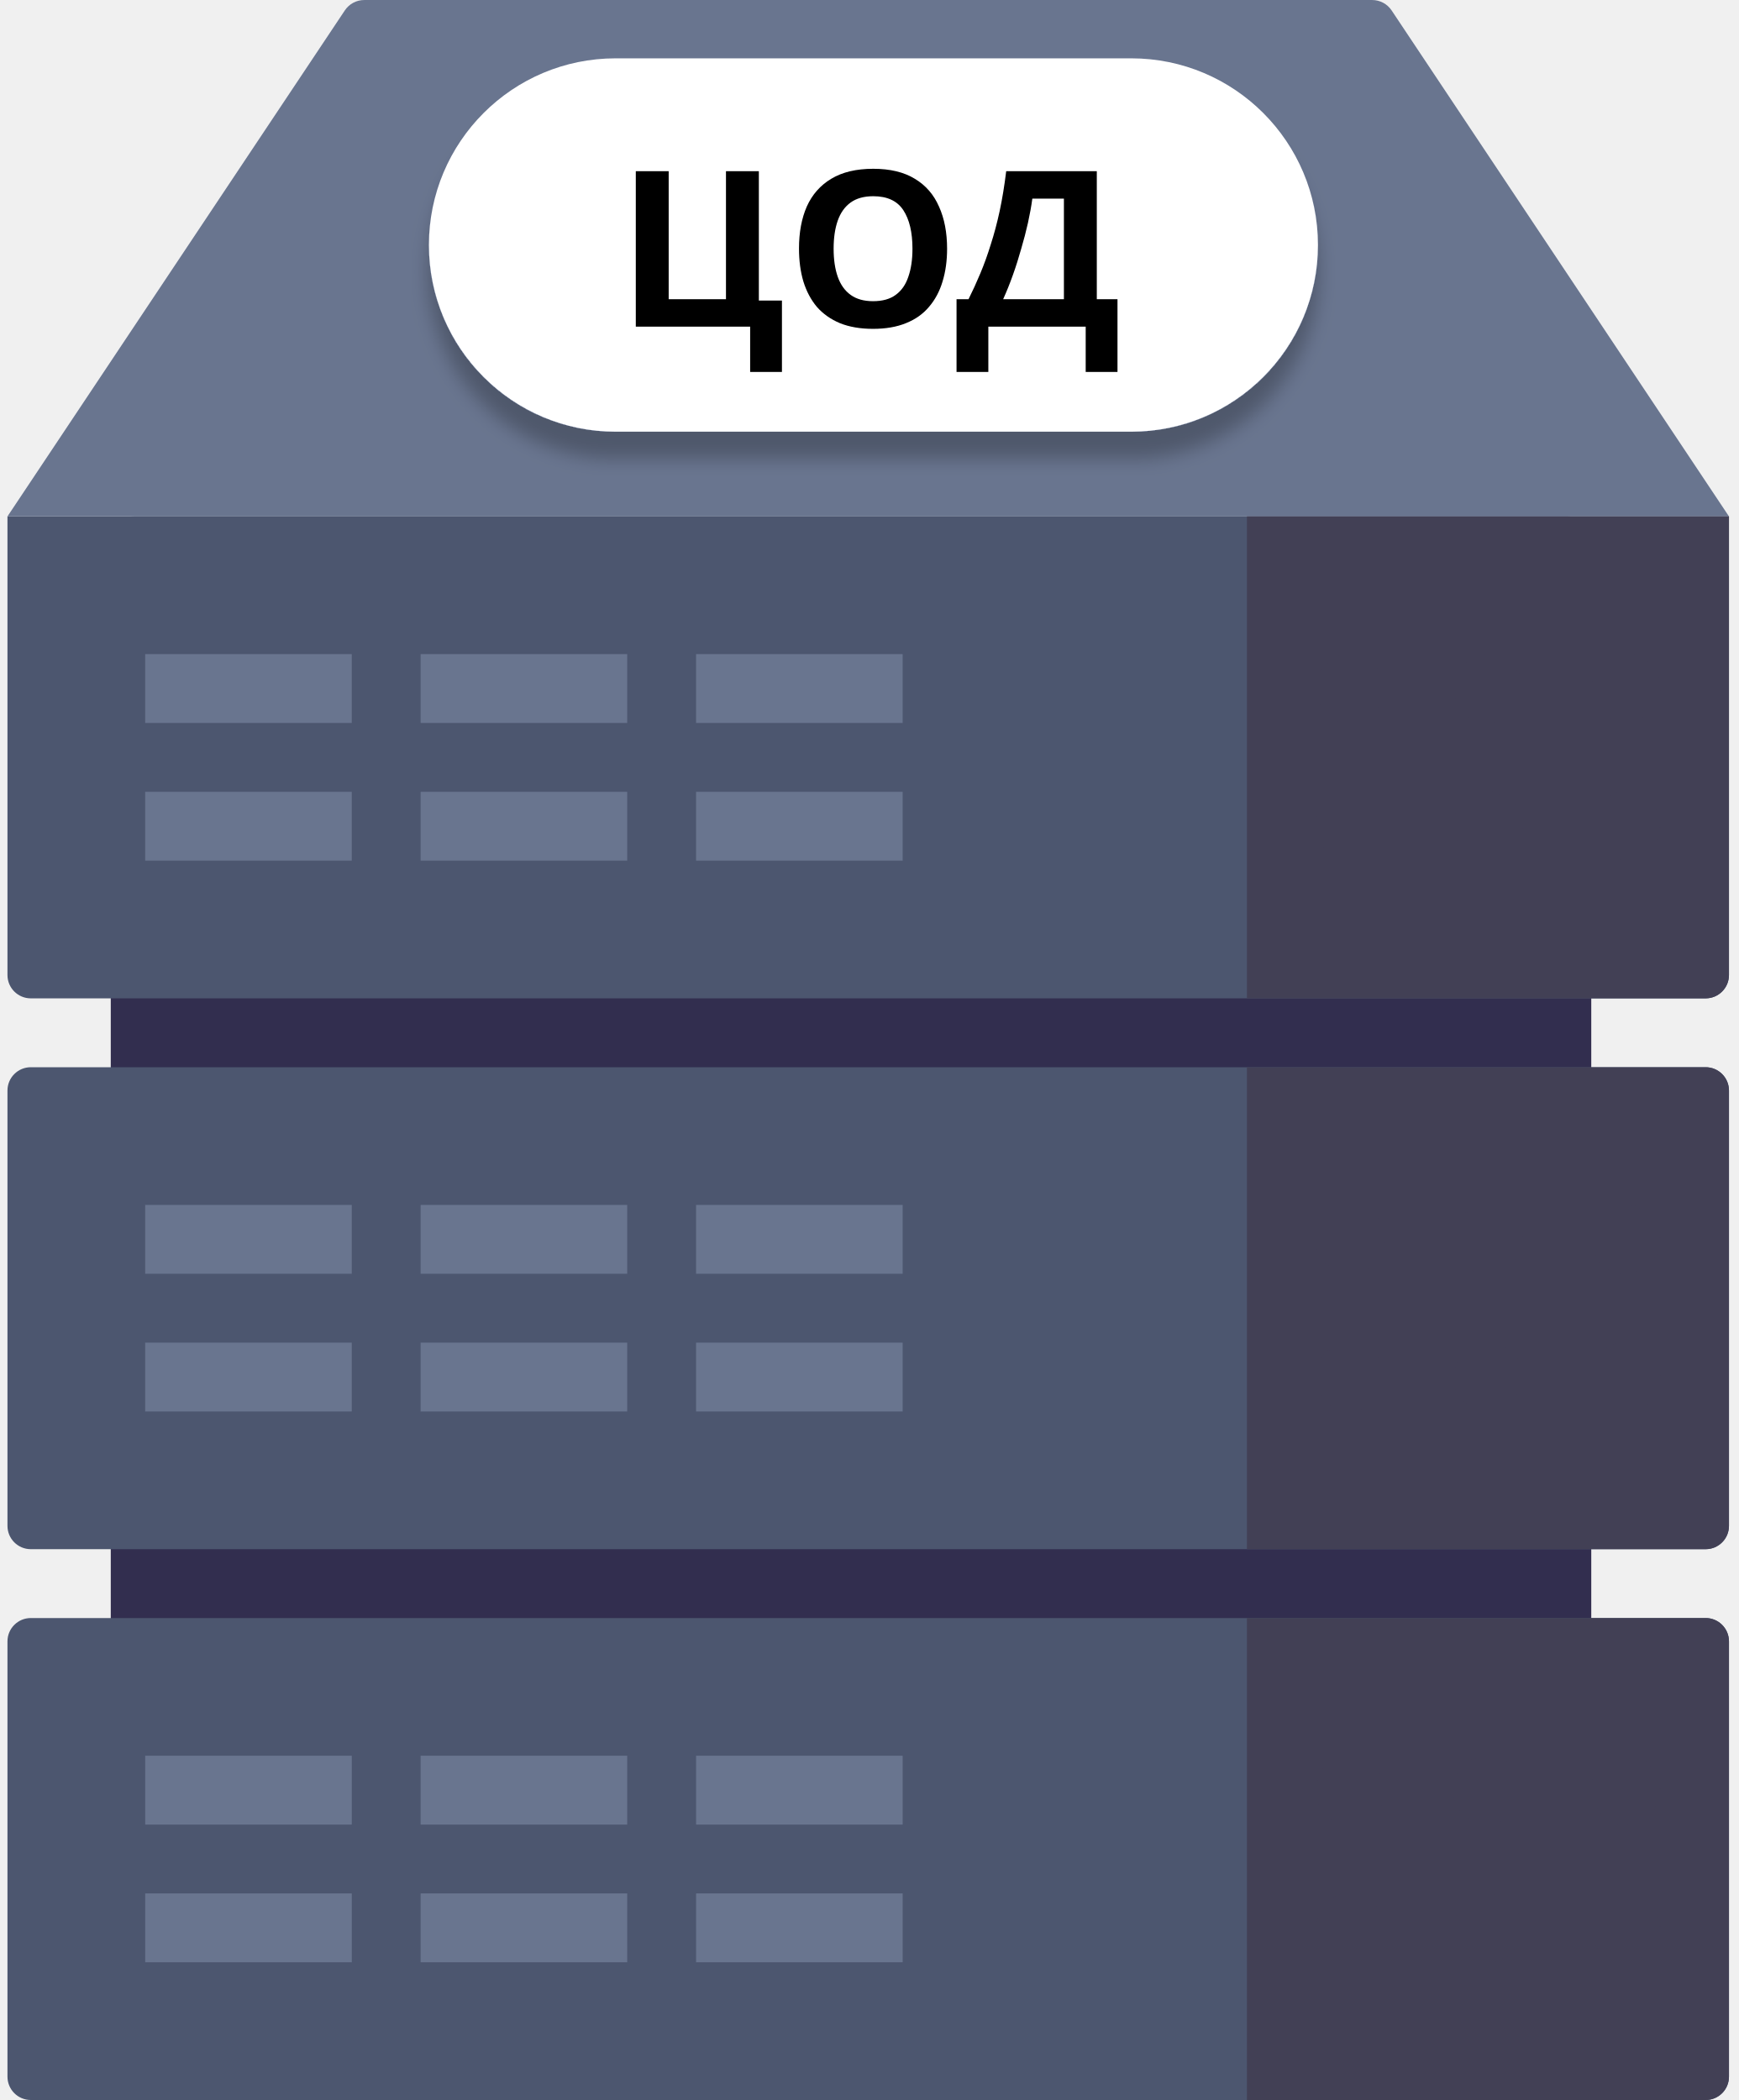
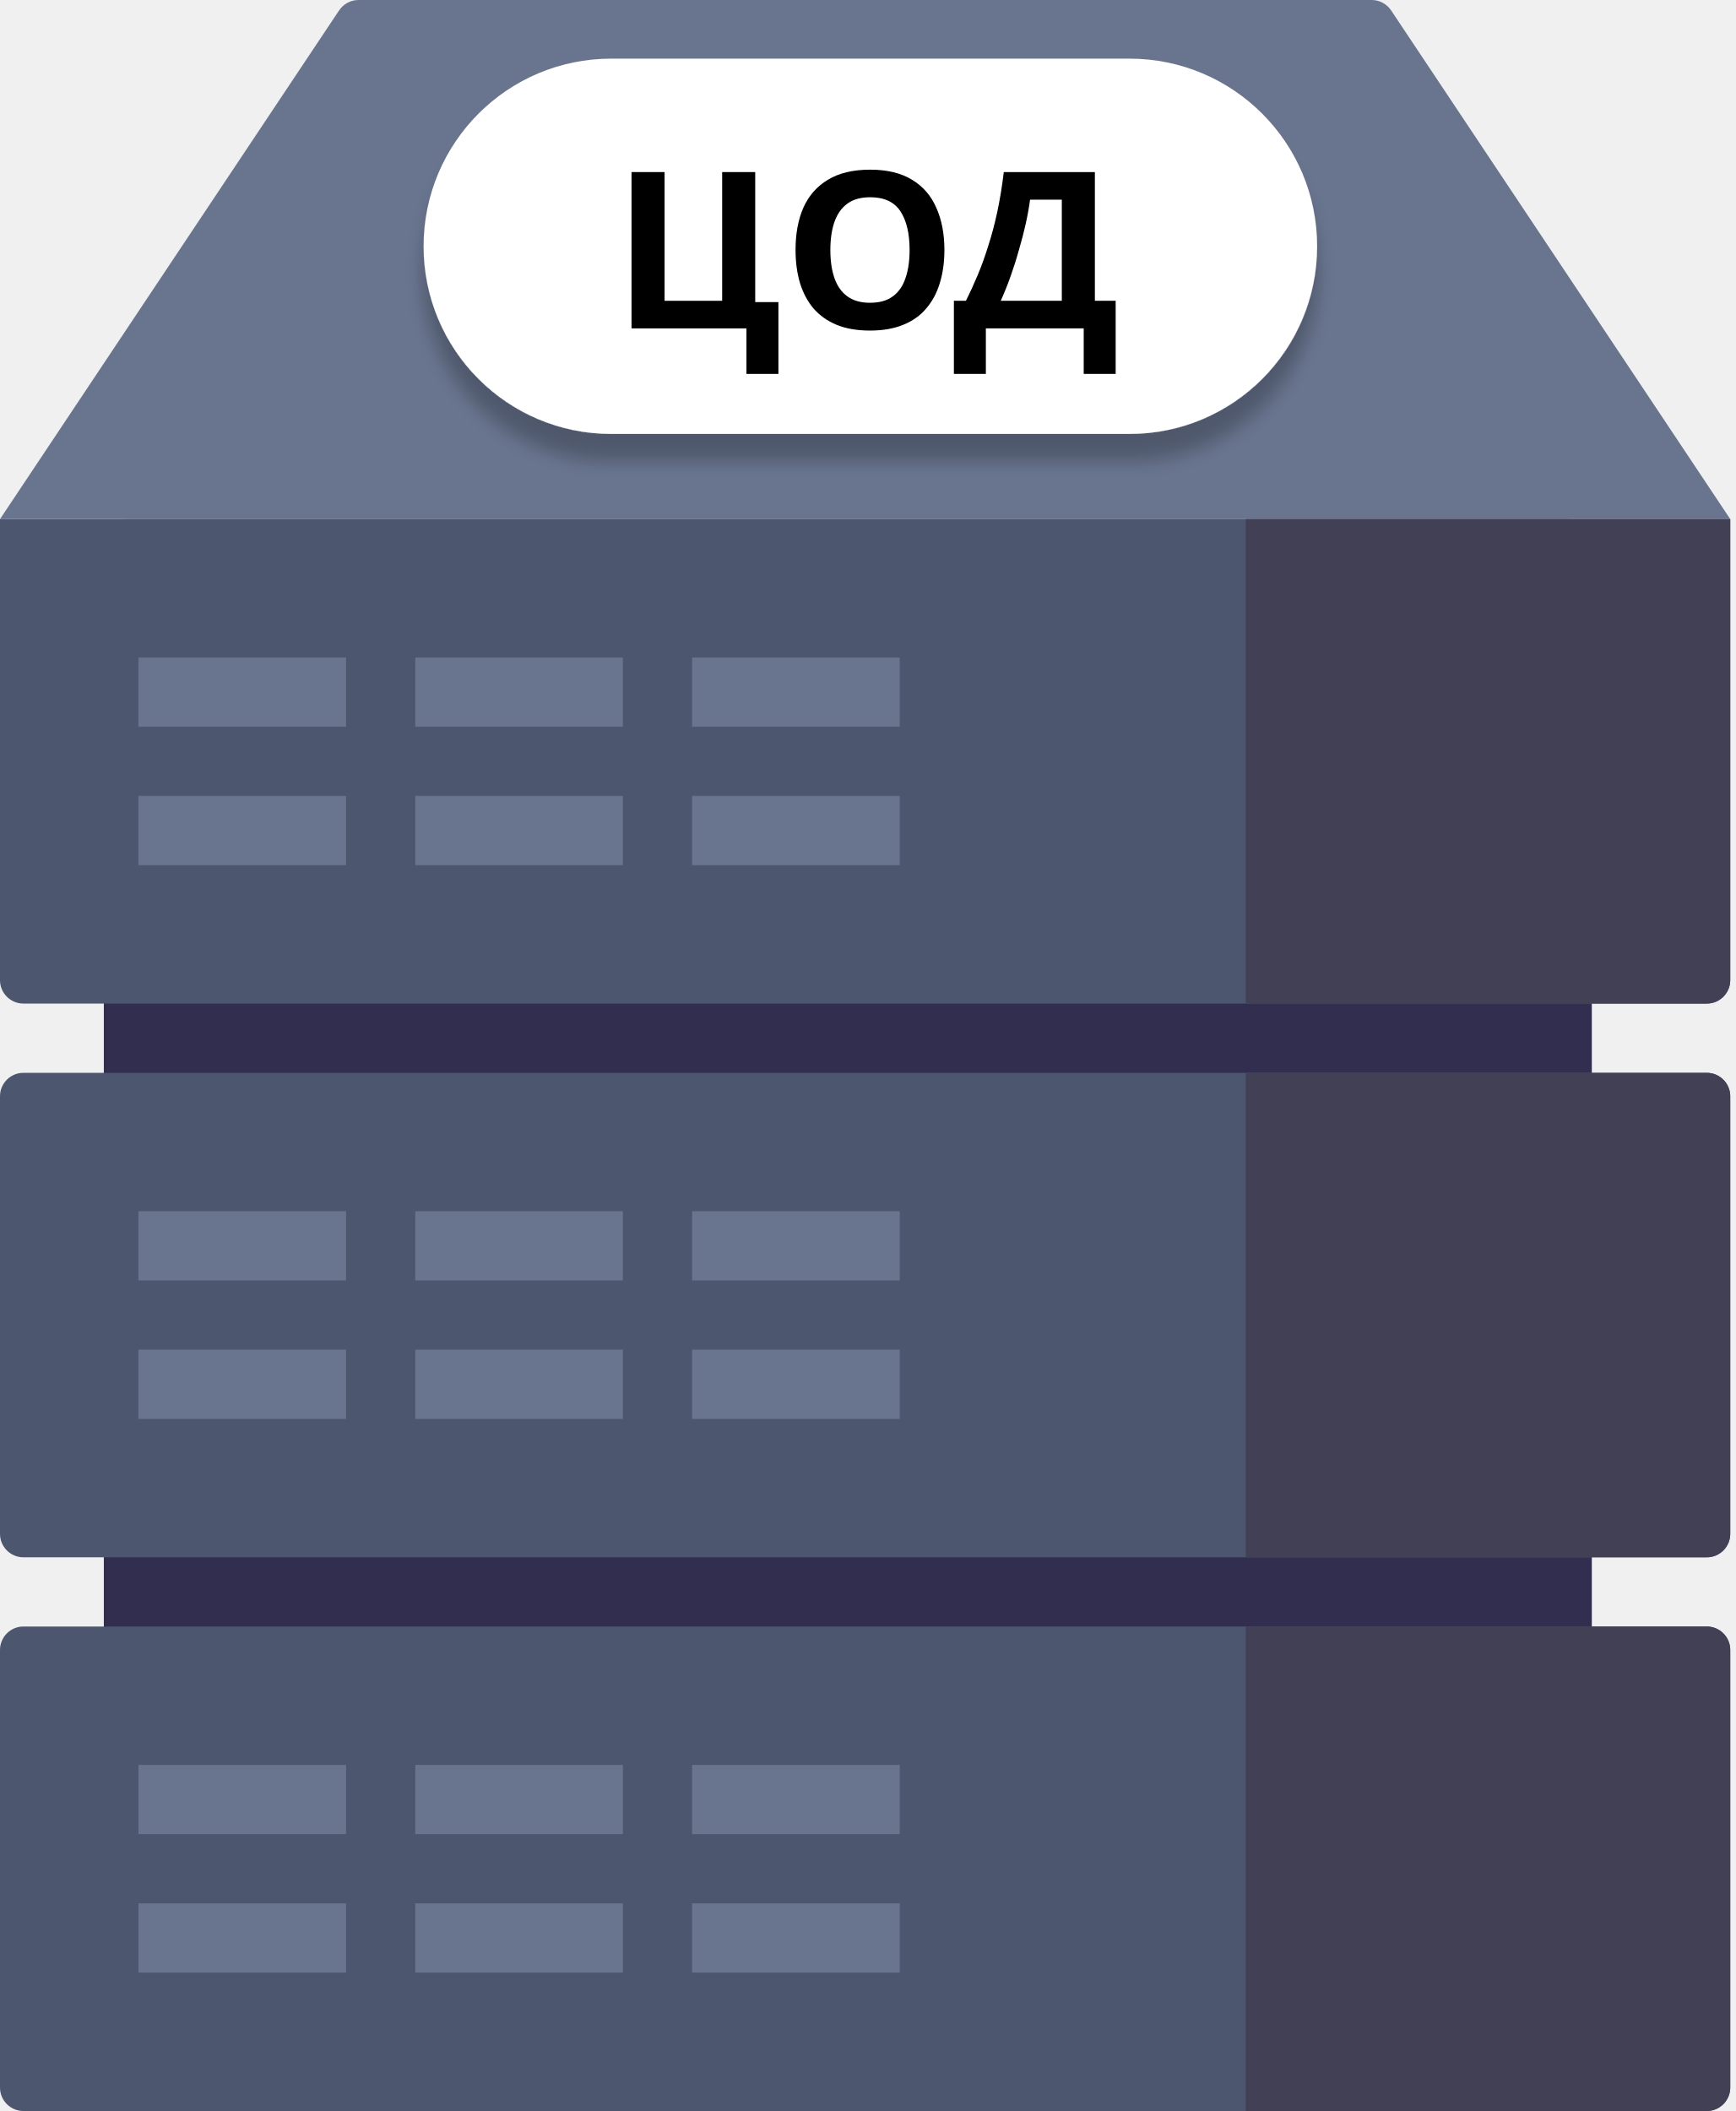
- <svg xmlns="http://www.w3.org/2000/svg" width="149" height="180" viewBox="0 0 149 180" fill="none">
-   <rect x="9.493" y="44.263" width="126.885" height="135.737" rx="2" fill="#322E4F" />
-   <path d="M0.64 44.263H148.18V83.574C148.18 84.679 147.285 85.574 146.18 85.574H2.64C1.535 85.574 0.64 84.679 0.64 83.574V44.263Z" fill="#4C566F" />
-   <rect x="12.442" y="56.066" width="17.705" height="5.902" fill="#69758F" />
-   <rect x="36.049" y="56.066" width="17.705" height="5.902" fill="#69758F" />
-   <rect x="59.656" y="56.066" width="17.705" height="5.902" fill="#69758F" />
-   <rect x="12.442" y="67.87" width="17.705" height="5.902" fill="#69758F" />
-   <rect x="36.049" y="67.87" width="17.705" height="5.902" fill="#69758F" />
-   <rect x="59.656" y="67.87" width="17.705" height="5.902" fill="#69758F" />
-   <path d="M0.64 44.263H148.18L119.266 0.891C118.895 0.335 118.27 0.001 117.602 0.001H31.218C30.549 0.001 29.925 0.335 29.554 0.891L0.64 44.263Z" fill="#69758F" />
-   <rect x="0.64" y="91.476" width="147.541" height="41.311" rx="2" fill="#4C566F" />
-   <rect x="12.442" y="103.279" width="17.705" height="5.902" fill="#69758F" />
-   <rect x="36.049" y="103.279" width="17.705" height="5.902" fill="#69758F" />
-   <rect x="59.656" y="103.279" width="17.705" height="5.902" fill="#69758F" />
-   <rect x="12.442" y="115.083" width="17.705" height="5.902" fill="#69758F" />
-   <rect x="36.049" y="115.083" width="17.705" height="5.902" fill="#69758F" />
-   <rect x="59.656" y="115.083" width="17.705" height="5.902" fill="#69758F" />
-   <rect x="0.64" y="138.689" width="147.541" height="41.311" rx="2" fill="#4C566F" />
-   <rect x="12.443" y="150.49" width="17.705" height="5.902" fill="#69758F" />
-   <rect x="36.05" y="150.49" width="17.705" height="5.902" fill="#69758F" />
-   <rect x="59.657" y="150.49" width="17.705" height="5.902" fill="#69758F" />
-   <rect x="12.443" y="162.294" width="17.705" height="5.902" fill="#69758F" />
-   <rect x="36.05" y="162.294" width="17.705" height="5.902" fill="#69758F" />
-   <rect x="59.657" y="162.294" width="17.705" height="5.902" fill="#69758F" />
-   <path d="M106.869 44.263H148.18V83.574C148.18 84.679 147.285 85.574 146.18 85.574H106.869V44.263Z" fill="#424055" />
-   <circle cx="115.721" cy="59.017" r="2.951" fill="#424055" />
-   <circle cx="127.524" cy="59.017" r="2.951" fill="#424055" />
-   <circle cx="139.328" cy="59.017" r="2.951" fill="#424055" />
-   <circle cx="115.721" cy="70.821" r="2.951" fill="#424055" />
-   <circle cx="127.524" cy="70.821" r="2.951" fill="#424055" />
-   <circle cx="139.328" cy="70.821" r="2.951" fill="#424055" />
-   <path d="M106.869 91.476H146.181C147.285 91.476 148.18 92.371 148.18 93.476V130.787C148.18 131.892 147.285 132.787 146.18 132.787H106.869V91.476Z" fill="#424055" />
-   <circle cx="115.721" cy="106.23" r="2.951" fill="#424055" />
-   <circle cx="127.524" cy="106.23" r="2.951" fill="#424055" />
-   <circle cx="139.328" cy="106.23" r="2.951" fill="#424055" />
-   <circle cx="115.721" cy="118.034" r="2.951" fill="#424055" />
-   <circle cx="127.524" cy="118.034" r="2.951" fill="#424055" />
-   <circle cx="139.328" cy="118.034" r="2.951" fill="#424055" />
-   <path d="M106.869 138.689H146.181C147.285 138.689 148.18 139.585 148.18 140.689V178.001C148.18 179.105 147.285 180.001 146.18 180.001H106.869V138.689Z" fill="#424055" />
-   <circle cx="115.721" cy="153.441" r="2.951" fill="#424055" />
-   <circle cx="127.524" cy="153.441" r="2.951" fill="#424055" />
-   <circle cx="139.327" cy="153.441" r="2.951" fill="#424055" />
-   <circle cx="115.721" cy="165.245" r="2.951" fill="#424055" />
-   <circle cx="127.524" cy="165.245" r="2.951" fill="#424055" />
-   <circle cx="139.327" cy="165.245" r="2.951" fill="#424055" />
-   <g filter="url(#filter0_d_399_4187)">
-     <rect x="36.762" y="5" width="76.191" height="32" rx="16" fill="white" />
+ <svg xmlns="http://www.w3.org/2000/svg" width="148" height="180" viewBox="0 0 148 180" fill="none">
+   <path d="M8.853 46.262C8.853 45.157 9.748 44.262 10.852 44.262H133.737C134.842 44.262 135.737 45.157 135.737 46.262V177.999C135.737 179.104 134.842 179.999 133.737 179.999H10.852C9.748 179.999 8.853 179.104 8.853 177.999V46.262Z" fill="#322E4F" />
+   <path d="M0 44.262H147.541V83.573C147.541 84.678 146.645 85.573 145.541 85.573H2C0.895 85.573 0 84.678 0 83.573V44.262Z" fill="#4C566F" />
+   <path d="M11.803 56.066H29.508V61.968H11.803V56.066Z" fill="#69758F" />
+   <path d="M35.409 56.066H53.114V61.968H35.409V56.066Z" fill="#69758F" />
+   <path d="M59.017 56.066H76.722V61.968H59.017V56.066Z" fill="#69758F" />
+   <path d="M11.803 67.869H29.508V73.771H11.803V67.869Z" fill="#69758F" />
+   <path d="M35.409 67.869H53.114V73.771H35.409V67.869Z" fill="#69758F" />
+   <path d="M59.017 67.869H76.722V73.771H59.017V67.869Z" fill="#69758F" />
+   <path d="M0 44.262H147.541L118.626 0.89C118.255 0.334 117.631 -0 116.962 -0H30.578C29.91 -0 29.285 0.334 28.914 0.89L0 44.262Z" fill="#69758F" />
+   <path d="M0 93.477C0 92.372 0.895 91.477 2 91.477H145.541C146.645 91.477 147.541 92.372 147.541 93.477V130.788C147.541 131.892 146.645 132.788 145.541 132.788H2C0.895 132.788 0 131.892 0 130.788V93.477Z" fill="#4C566F" />
+   <path d="M11.803 103.279H29.508V109.181H11.803V103.279Z" fill="#69758F" />
+   <path d="M35.409 103.279H53.114V109.181H35.409V103.279Z" fill="#69758F" />
+   <path d="M59.017 103.279H76.722V109.181H59.017V103.279Z" fill="#69758F" />
+   <path d="M11.803 115.084H29.508V120.986H11.803V115.084Z" fill="#69758F" />
+   <path d="M35.409 115.084H53.114V120.986H35.409V115.084Z" fill="#69758F" />
+   <path d="M59.017 115.084H76.722V120.986H59.017V115.084Z" fill="#69758F" />
+   <path d="M0 140.689C0 139.585 0.895 138.689 2 138.689H145.541C146.645 138.689 147.541 139.585 147.541 140.689V178.001C147.541 179.105 146.645 180.001 145.541 180.001H2C0.895 180.001 0 179.105 0 178.001V140.689Z" fill="#4C566F" />
+   <path d="M11.804 150.49H29.509V156.392H11.804V150.49Z" fill="#69758F" />
+   <path d="M35.41 150.49H53.115V156.392H35.41V150.49Z" fill="#69758F" />
+   <path d="M59.017 150.49H76.722V156.392H59.017V150.49Z" fill="#69758F" />
+   <path d="M11.804 162.295H29.509V168.197H11.804V162.295Z" fill="#69758F" />
+   <path d="M35.41 162.295H53.115V168.197H35.41V162.295Z" fill="#69758F" />
+   <path d="M59.017 162.295H76.722V168.197H59.017V162.295Z" fill="#69758F" />
+   <path d="M106.229 44.262H147.541V83.573C147.541 84.678 146.645 85.573 145.541 85.573H106.229V44.262Z" fill="#424055" />
+   <path d="M118.032 59.017C118.032 60.647 116.711 61.968 115.082 61.968C113.452 61.968 112.131 60.647 112.131 59.017C112.131 57.388 113.452 56.066 115.082 56.066C116.711 56.066 118.032 57.388 118.032 59.017Z" fill="#424055" />
+   <path d="M129.835 59.017C129.835 60.647 128.514 61.968 126.884 61.968C125.255 61.968 123.934 60.647 123.934 59.017C123.934 57.388 125.255 56.066 126.884 56.066C128.514 56.066 129.835 57.388 129.835 59.017Z" fill="#424055" />
+   <path d="M141.639 59.017C141.639 60.647 140.318 61.968 138.688 61.968C137.058 61.968 135.737 60.647 135.737 59.017C135.737 57.388 137.058 56.066 138.688 56.066C140.318 56.066 141.639 57.388 141.639 59.017Z" fill="#424055" />
+   <path d="M118.032 70.82C118.032 72.45 116.711 73.771 115.082 73.771C113.452 73.771 112.131 72.45 112.131 70.82C112.131 69.19 113.452 67.869 115.082 67.869C116.711 67.869 118.032 69.19 118.032 70.82Z" fill="#424055" />
+   <path d="M129.835 70.82C129.835 72.45 128.514 73.771 126.884 73.771C125.255 73.771 123.934 72.45 123.934 70.82C123.934 69.19 125.255 67.869 126.884 67.869C128.514 67.869 129.835 69.19 129.835 70.82Z" fill="#424055" />
+   <path d="M141.639 70.82C141.639 72.45 140.318 73.771 138.688 73.771C137.058 73.771 135.737 72.45 135.737 70.82C135.737 69.19 137.058 67.869 138.688 67.869C140.318 67.869 141.639 69.19 141.639 70.82Z" fill="#424055" />
+   <path d="M106.229 91.477H145.541C146.645 91.477 147.541 92.372 147.541 93.477V130.788C147.541 131.892 146.645 132.788 145.541 132.788H106.229V91.477Z" fill="#424055" />
+   <path d="M118.032 106.23C118.032 107.86 116.711 109.181 115.082 109.181C113.452 109.181 112.131 107.86 112.131 106.23C112.131 104.6 113.452 103.279 115.082 103.279C116.711 103.279 118.032 104.6 118.032 106.23Z" fill="#424055" />
+   <path d="M129.835 106.23C129.835 107.86 128.514 109.181 126.884 109.181C125.255 109.181 123.934 107.86 123.934 106.23C123.934 104.6 125.255 103.279 126.884 103.279C128.514 103.279 129.835 104.6 129.835 106.23Z" fill="#424055" />
+   <path d="M141.639 106.23C141.639 107.86 140.318 109.181 138.688 109.181C137.058 109.181 135.737 107.86 135.737 106.23C135.737 104.6 137.058 103.279 138.688 103.279C140.318 103.279 141.639 104.6 141.639 106.23Z" fill="#424055" />
+   <path d="M118.032 118.035C118.032 119.664 116.711 120.986 115.082 120.986C113.452 120.986 112.131 119.664 112.131 118.035C112.131 116.405 113.452 115.084 115.082 115.084C116.711 115.084 118.032 116.405 118.032 118.035Z" fill="#424055" />
+   <path d="M129.835 118.035C129.835 119.664 128.514 120.986 126.884 120.986C125.255 120.986 123.934 119.664 123.934 118.035C123.934 116.405 125.255 115.084 126.884 115.084C128.514 115.084 129.835 116.405 129.835 118.035Z" fill="#424055" />
+   <path d="M141.639 118.035C141.639 119.664 140.318 120.986 138.688 120.986C137.058 120.986 135.737 119.664 135.737 118.035C135.737 116.405 137.058 115.084 138.688 115.084C140.318 115.084 141.639 116.405 141.639 118.035Z" fill="#424055" />
+   <path d="M106.229 138.689H145.541C146.645 138.689 147.541 139.585 147.541 140.689V178.001C147.541 179.105 146.645 180.001 145.541 180.001H106.229V138.689Z" fill="#424055" />
+   <path d="M118.032 153.441C118.032 155.071 116.711 156.392 115.082 156.392C113.452 156.392 112.131 155.071 112.131 153.441C112.131 151.811 113.452 150.49 115.082 150.49C116.711 150.49 118.032 151.811 118.032 153.441Z" fill="#424055" />
+   <path d="M129.835 153.441C129.835 155.071 128.514 156.392 126.884 156.392C125.255 156.392 123.934 155.071 123.934 153.441C123.934 151.811 125.255 150.49 126.884 150.49C128.514 150.49 129.835 151.811 129.835 153.441Z" fill="#424055" />
+   <path d="M141.639 153.441C141.639 155.071 140.318 156.392 138.688 156.392C137.058 156.392 135.737 155.071 135.737 153.441C135.737 151.811 137.058 150.49 138.688 150.49C140.318 150.49 141.639 151.811 141.639 153.441Z" fill="#424055" />
+   <path d="M118.032 165.246C118.032 166.875 116.711 168.197 115.082 168.197C113.452 168.197 112.131 166.875 112.131 165.246C112.131 163.616 113.452 162.295 115.082 162.295C116.711 162.295 118.032 163.616 118.032 165.246Z" fill="#424055" />
+   <path d="M129.835 165.246C129.835 166.875 128.514 168.197 126.884 168.197C125.255 168.197 123.934 166.875 123.934 165.246C123.934 163.616 125.255 162.295 126.884 162.295C128.514 162.295 129.835 163.616 129.835 165.246Z" fill="#424055" />
+   <path d="M141.639 165.246C141.639 166.875 140.318 168.197 138.688 168.197C137.058 168.197 135.737 166.875 135.737 165.246C135.737 163.616 137.058 162.295 138.688 162.295C140.318 162.295 141.639 163.616 141.639 165.246Z" fill="#424055" />
+   <g filter="url(#filter0_d_553_455)">
+     <path d="M36.122 21C36.122 12.163 43.285 5 52.122 5H96.312C105.149 5 112.313 12.163 112.313 21V21C112.313 29.837 105.149 37 96.312 37H52.122C43.285 37 36.122 29.837 36.122 21V21Z" fill="white" />
  </g>
-   <path d="M67.016 25.76V31.883H64.291V28H54.491V14.672H57.309V25.648H62.219V14.672H65.037V25.76H67.016ZM81.17 21.317C81.17 22.35 81.04 23.29 80.778 24.136C80.529 24.97 80.144 25.692 79.621 26.301C79.111 26.911 78.451 27.378 77.642 27.701C76.846 28.025 75.906 28.187 74.823 28.187C73.741 28.187 72.795 28.025 71.986 27.701C71.19 27.365 70.53 26.899 70.007 26.301C69.497 25.692 69.112 24.964 68.85 24.117C68.601 23.271 68.477 22.332 68.477 21.299C68.477 19.917 68.701 18.716 69.149 17.696C69.609 16.676 70.306 15.885 71.24 15.325C72.185 14.753 73.386 14.467 74.842 14.467C76.286 14.467 77.474 14.753 78.407 15.325C79.341 15.885 80.031 16.682 80.48 17.715C80.94 18.735 81.17 19.936 81.17 21.317ZM71.445 21.317C71.445 22.251 71.563 23.053 71.799 23.725C72.036 24.397 72.403 24.914 72.901 25.275C73.399 25.636 74.04 25.816 74.823 25.816C75.632 25.816 76.279 25.636 76.765 25.275C77.263 24.914 77.624 24.397 77.847 23.725C78.084 23.053 78.202 22.251 78.202 21.317C78.202 19.911 77.941 18.81 77.418 18.013C76.895 17.217 76.037 16.819 74.842 16.819C74.046 16.819 73.399 16.999 72.901 17.36C72.403 17.721 72.036 18.237 71.799 18.909C71.563 19.581 71.445 20.384 71.445 21.317ZM94.001 14.672V25.648H95.774V31.883H93.049V28H84.705V31.883H81.98V25.648H83.006C83.355 24.951 83.691 24.217 84.014 23.445C84.338 22.674 84.637 21.846 84.91 20.963C85.197 20.079 85.452 19.121 85.676 18.088C85.9 17.043 86.086 15.904 86.236 14.672H94.001ZM88.476 17.024C88.389 17.671 88.264 18.362 88.102 19.096C87.941 19.818 87.748 20.558 87.524 21.317C87.312 22.076 87.076 22.823 86.814 23.557C86.553 24.292 86.273 24.988 85.974 25.648H91.182V17.024H88.476Z" fill="black" />
+   <path d="M66.377 25.76V31.883H63.652V28H53.852V14.672H56.67V25.648H61.58V14.672H64.398V25.76H66.377Z" fill="black" />
+   <path d="M80.531 21.317C80.531 22.35 80.4 23.29 80.139 24.136C79.89 24.97 79.504 25.692 78.982 26.302C78.471 26.911 77.812 27.378 77.003 27.701C76.207 28.025 75.267 28.187 74.184 28.187C73.102 28.187 72.156 28.025 71.347 27.701C70.55 27.366 69.891 26.899 69.368 26.302C68.858 25.692 68.472 24.964 68.211 24.117C67.962 23.271 67.838 22.332 67.838 21.299C67.838 19.918 68.062 18.717 68.51 17.696C68.97 16.676 69.667 15.886 70.6 15.325C71.546 14.753 72.747 14.467 74.203 14.467C75.647 14.467 76.835 14.753 77.768 15.325C78.702 15.886 79.392 16.682 79.84 17.715C80.301 18.735 80.531 19.936 80.531 21.317ZM70.806 21.317C70.806 22.251 70.924 23.053 71.16 23.726C71.397 24.398 71.764 24.914 72.262 25.275C72.759 25.636 73.4 25.816 74.184 25.816C74.993 25.816 75.64 25.636 76.126 25.275C76.623 24.914 76.984 24.398 77.208 23.726C77.445 23.053 77.563 22.251 77.563 21.317C77.563 19.911 77.302 18.81 76.779 18.014C76.256 17.217 75.398 16.819 74.203 16.819C73.406 16.819 72.759 16.999 72.262 17.36C71.764 17.721 71.397 18.238 71.16 18.91C70.924 19.581 70.806 20.384 70.806 21.317Z" fill="black" />
+   <path d="M93.362 14.672V25.648H95.135V31.883H92.41V28H84.066V31.883H81.34V25.648H82.367C82.716 24.951 83.052 24.217 83.375 23.445C83.699 22.674 83.997 21.846 84.271 20.963C84.557 20.079 84.812 19.121 85.036 18.088C85.26 17.043 85.447 15.904 85.596 14.672H93.362ZM87.836 17.024C87.749 17.671 87.625 18.362 87.463 19.096C87.301 19.818 87.108 20.558 86.884 21.317C86.673 22.077 86.436 22.823 86.175 23.558C85.914 24.292 85.634 24.989 85.335 25.648H90.543V17.024H87.836Z" fill="black" />
  <defs>
-     <filter id="filter0_d_399_4187" x="35.238" y="5" width="79.238" height="35.809" filterUnits="userSpaceOnUse" color-interpolation-filters="sRGB">
+     <filter id="filter0_d_553_455" x="34.598" y="5" width="79.238" height="35.809" filterUnits="userSpaceOnUse" color-interpolation-filters="sRGB">
      <feFlood flood-opacity="0" result="BackgroundImageFix" />
      <feColorMatrix in="SourceAlpha" type="matrix" values="0 0 0 0 0 0 0 0 0 0 0 0 0 0 0 0 0 0 127 0" result="hardAlpha" />
      <feOffset dy="2.286" />
      <feGaussianBlur stdDeviation="0.762" />
      <feComposite in2="hardAlpha" operator="out" />
      <feColorMatrix type="matrix" values="0 0 0 0 0 0 0 0 0 0 0 0 0 0 0 0 0 0 0.25 0" />
-       <feBlend mode="normal" in2="BackgroundImageFix" result="effect1_dropShadow_399_4187" />
-       <feBlend mode="normal" in="SourceGraphic" in2="effect1_dropShadow_399_4187" result="shape" />
+       <feBlend mode="normal" in2="BackgroundImageFix" result="effect1_dropShadow_553_455" />
+       <feBlend mode="normal" in="SourceGraphic" in2="effect1_dropShadow_553_455" result="shape" />
    </filter>
  </defs>
</svg>
